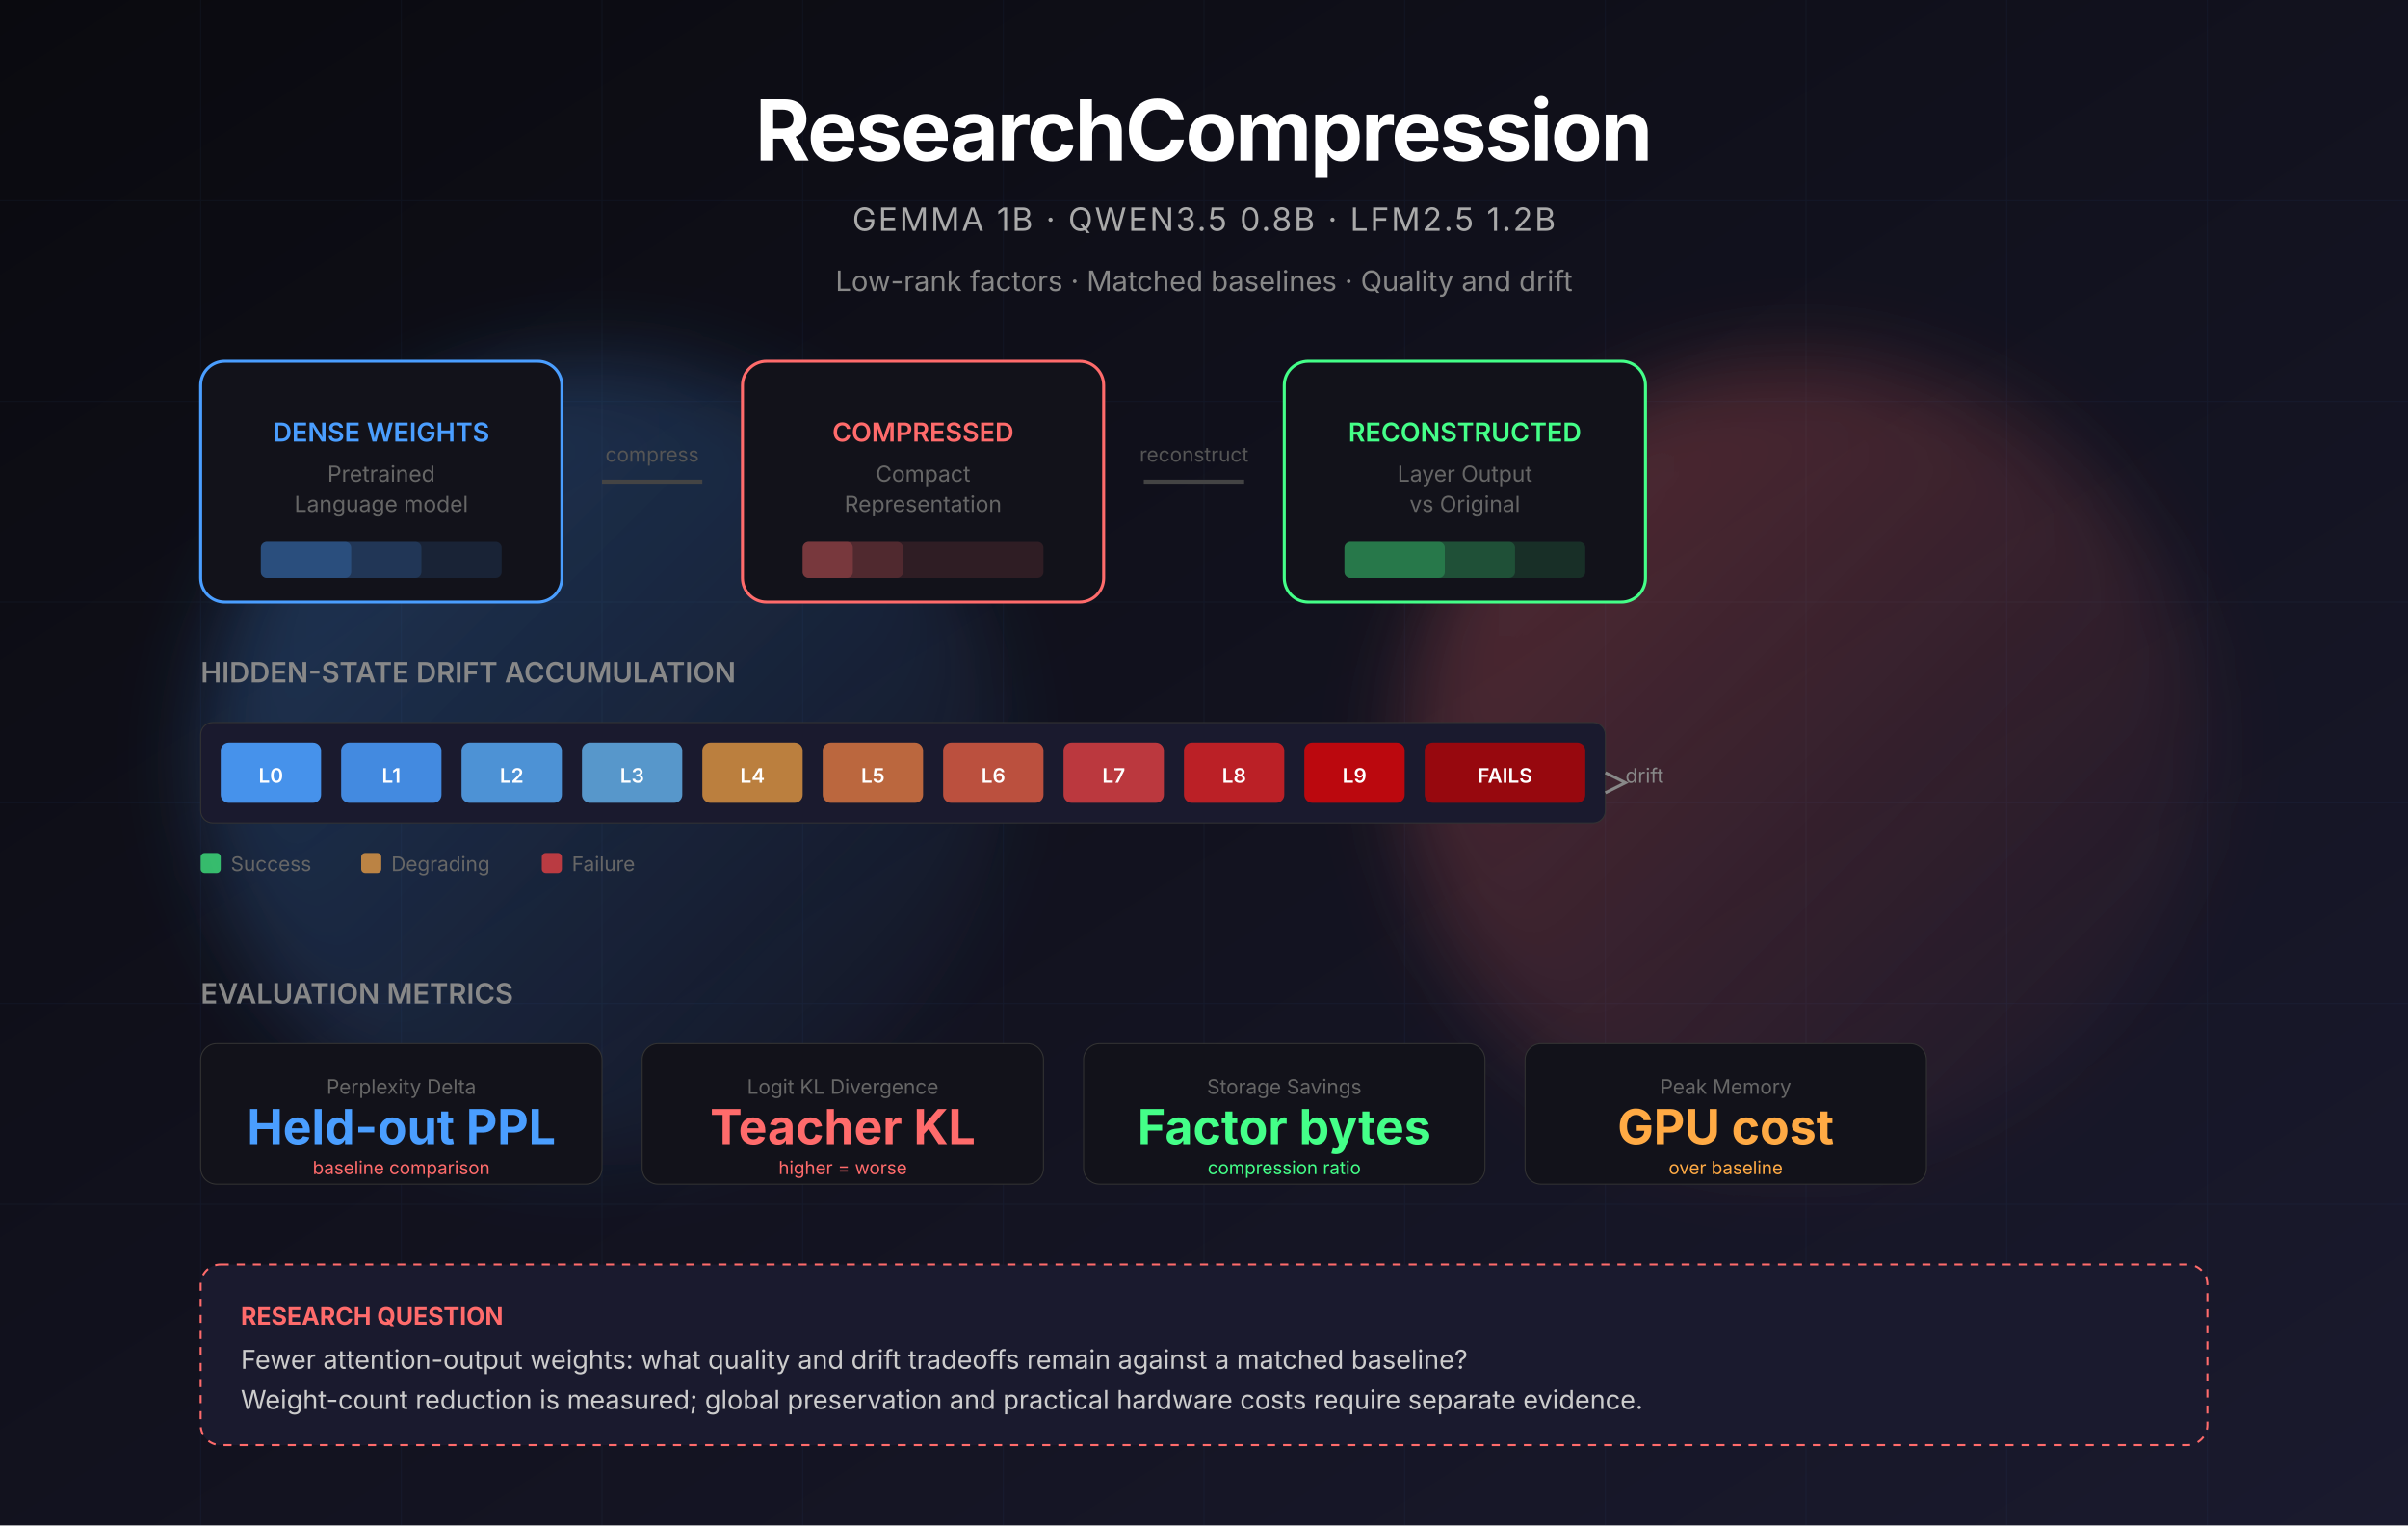
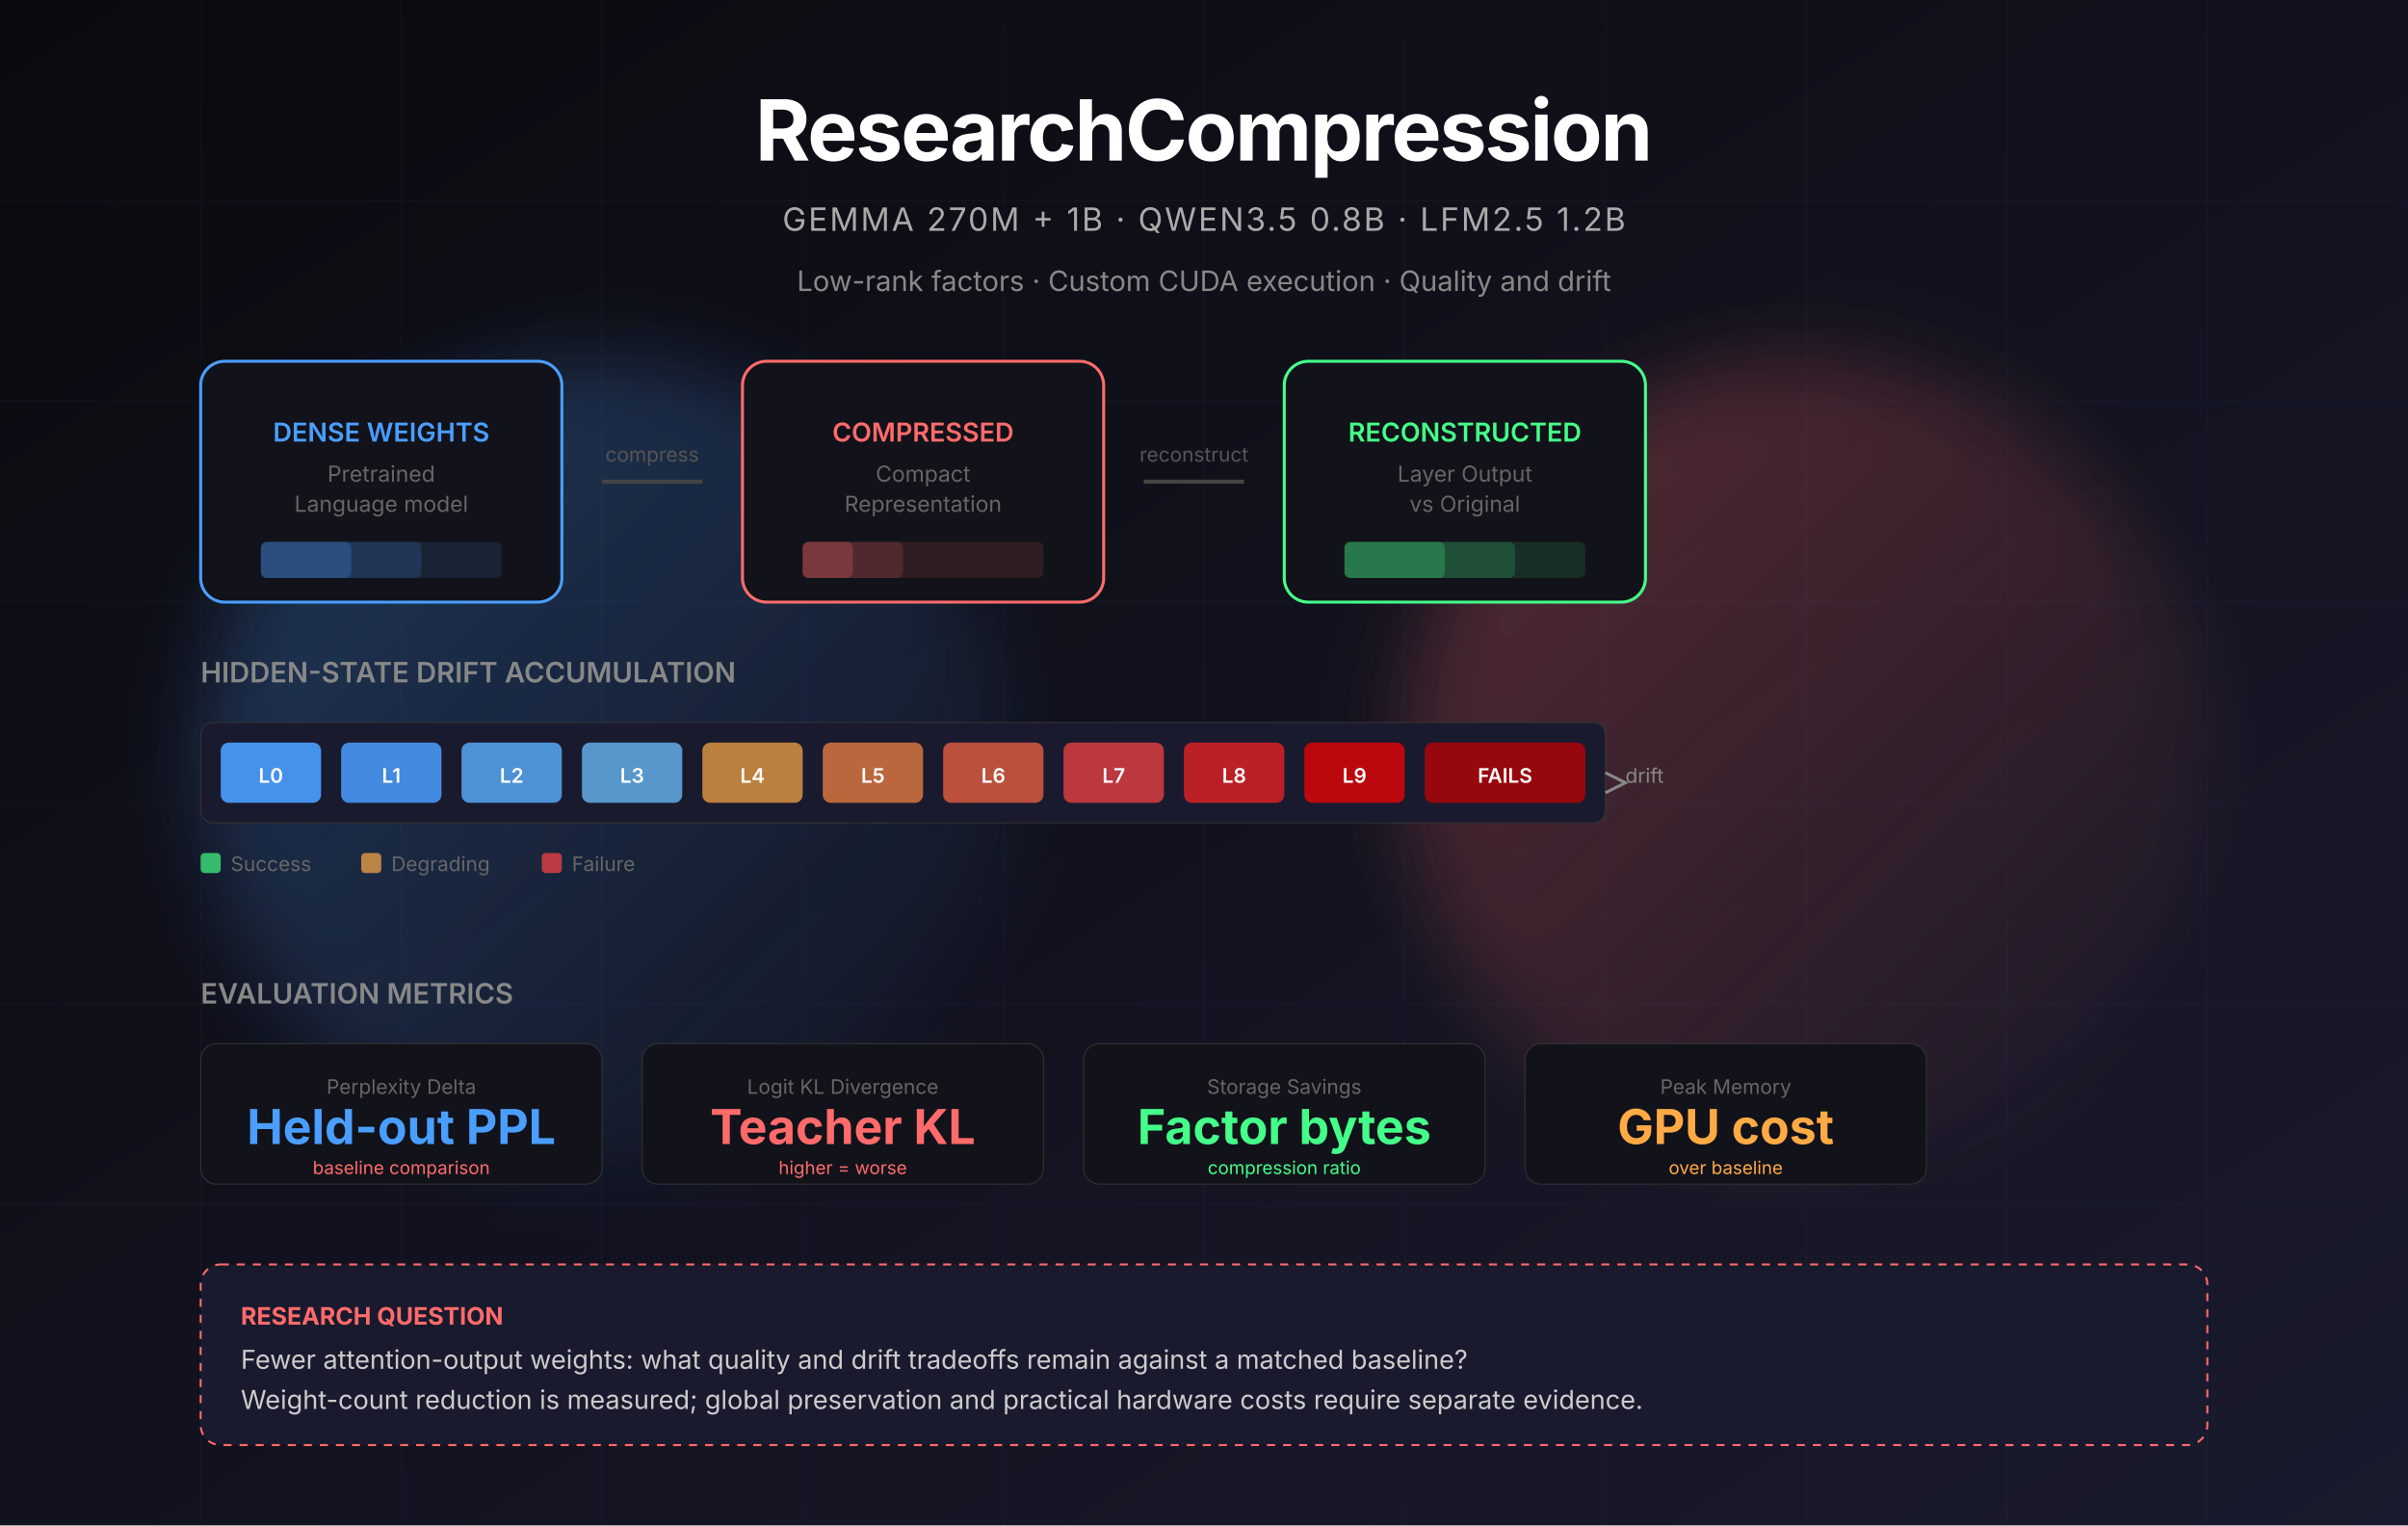
<svg xmlns="http://www.w3.org/2000/svg" width="1200" height="760" viewBox="0 0 1200 760">
  <defs>
    <linearGradient id="bg" x1="0" y1="0" x2="1" y2="1">
      <stop offset="0%" stop-color="#0a0a0f" />
      <stop offset="100%" stop-color="#1a1a2e" />
    </linearGradient>
    <linearGradient id="glow1" x1="0" y1="0" x2="1" y2="1">
      <stop offset="0%" stop-color="#4a9eff" stop-opacity="0.3" />
      <stop offset="100%" stop-color="#4a9eff" stop-opacity="0" />
    </linearGradient>
    <linearGradient id="glow2" x1="0" y1="0" x2="1" y2="1">
      <stop offset="0%" stop-color="#ff6b6b" stop-opacity="0.3" />
      <stop offset="100%" stop-color="#ff6b6b" stop-opacity="0" />
    </linearGradient>
    <filter id="blur" x="-50%" y="-50%" width="200%" height="200%">
      <feGaussianBlur stdDeviation="20" />
    </filter>
    <filter id="shadow" x="-20%" y="-20%" width="140%" height="140%">
      <feDropShadow dx="0" dy="2" stdDeviation="4" flood-color="#000" flood-opacity="0.5" />
    </filter>
  </defs>
  <rect width="1200" height="760" fill="url(#bg)" />
  <g opacity="0.05" stroke="#4a9eff" stroke-width="0.5">
    <line x1="0" y1="100" x2="1200" y2="100" />
    <line x1="0" y1="200" x2="1200" y2="200" />
    <line x1="0" y1="300" x2="1200" y2="300" />
    <line x1="0" y1="400" x2="1200" y2="400" />
    <line x1="0" y1="500" x2="1200" y2="500" />
    <line x1="0" y1="600" x2="1200" y2="600" />
    <line x1="100" y1="0" x2="100" y2="760" />
    <line x1="200" y1="0" x2="200" y2="760" />
    <line x1="300" y1="0" x2="300" y2="760" />
    <line x1="400" y1="0" x2="400" y2="760" />
    <line x1="500" y1="0" x2="500" y2="760" />
    <line x1="600" y1="0" x2="600" y2="760" />
    <line x1="700" y1="0" x2="700" y2="760" />
    <line x1="800" y1="0" x2="800" y2="760" />
    <line x1="900" y1="0" x2="900" y2="760" />
    <line x1="1000" y1="0" x2="1000" y2="760" />
    <line x1="1100" y1="0" x2="1100" y2="760" />
  </g>
  <circle cx="300" cy="380" r="200" fill="url(#glow1)" filter="url(#blur)" />
  <circle cx="900" cy="380" r="200" fill="url(#glow2)" filter="url(#blur)" />
  <text x="600" y="80" font-family="'Inter', 'Segoe UI', system-ui, sans-serif" font-size="42" font-weight="700" fill="#ffffff" text-anchor="middle" letter-spacing="-1">ResearchCompression</text>
-   <text x="600" y="115" font-family="'Inter', 'Segoe UI', system-ui, sans-serif" font-size="16" fill="#aaa" text-anchor="middle" letter-spacing="1">GEMMA 1B · QWEN3.5 0.8B · LFM2.5 1.2B</text>
-   <text x="600" y="145" font-family="'Inter', 'Segoe UI', system-ui, sans-serif" font-size="14" fill="#888" text-anchor="middle">Low-rank factors · Matched baselines · Quality and drift</text>
+   <text x="600" y="115" font-family="'Inter', 'Segoe UI', system-ui, sans-serif" font-size="16" fill="#aaa" text-anchor="middle" letter-spacing="1">GEMMA 270M + 1B · QWEN3.5 0.8B · LFM2.5 1.2B</text>
+   <text x="600" y="145" font-family="'Inter', 'Segoe UI', system-ui, sans-serif" font-size="14" fill="#888" text-anchor="middle">Low-rank factors · Custom CUDA execution · Quality and drift</text>
  <g transform="translate(100, 180)">
    <rect x="0" y="0" width="180" height="120" rx="12" fill="#12121a" stroke="#4a9eff" stroke-width="1.5" />
    <text x="90" y="40" font-family="'Inter', 'Segoe UI', system-ui, sans-serif" font-size="13" fill="#4a9eff" text-anchor="middle" font-weight="600">DENSE WEIGHTS</text>
    <text x="90" y="60" font-family="'Inter', 'Segoe UI', system-ui, sans-serif" font-size="11" fill="#666" text-anchor="middle">Pretrained</text>
    <text x="90" y="75" font-family="'Inter', 'Segoe UI', system-ui, sans-serif" font-size="11" fill="#666" text-anchor="middle">Language model</text>
    <g opacity="0.6">
      <rect x="30" y="90" width="120" height="18" rx="3" fill="#4a9eff" opacity="0.2" />
      <rect x="30" y="90" width="80" height="18" rx="3" fill="#4a9eff" opacity="0.3" />
      <rect x="30" y="90" width="45" height="18" rx="3" fill="#4a9eff" opacity="0.5" />
    </g>
    <path d="M 200 60 L 250 60" stroke="#444" stroke-width="2" fill="none" marker-end="url(#arrowhead)" />
    <text x="225" y="50" font-family="'Inter', 'Segoe UI', system-ui, sans-serif" font-size="10" fill="#555" text-anchor="middle">compress</text>
    <rect x="270" y="0" width="180" height="120" rx="12" fill="#12121a" stroke="#ff6b6b" stroke-width="1.5" />
    <text x="360" y="40" font-family="'Inter', 'Segoe UI', system-ui, sans-serif" font-size="13" fill="#ff6b6b" text-anchor="middle" font-weight="600">COMPRESSED</text>
    <text x="360" y="60" font-family="'Inter', 'Segoe UI', system-ui, sans-serif" font-size="11" fill="#666" text-anchor="middle">Compact</text>
    <text x="360" y="75" font-family="'Inter', 'Segoe UI', system-ui, sans-serif" font-size="11" fill="#666" text-anchor="middle">Representation</text>
    <g opacity="0.6">
      <rect x="300" y="90" width="120" height="18" rx="3" fill="#ff6b6b" opacity="0.2" />
      <rect x="300" y="90" width="50" height="18" rx="3" fill="#ff6b6b" opacity="0.3" />
      <rect x="300" y="90" width="25" height="18" rx="3" fill="#ff6b6b" opacity="0.5" />
    </g>
    <path d="M 470 60 L 520 60" stroke="#444" stroke-width="2" fill="none" />
    <text x="495" y="50" font-family="'Inter', 'Segoe UI', system-ui, sans-serif" font-size="10" fill="#555" text-anchor="middle">reconstruct</text>
    <rect x="540" y="0" width="180" height="120" rx="12" fill="#12121a" stroke="#44ff88" stroke-width="1.5" />
    <text x="630" y="40" font-family="'Inter', 'Segoe UI', system-ui, sans-serif" font-size="13" fill="#44ff88" text-anchor="middle" font-weight="600">RECONSTRUCTED</text>
    <text x="630" y="60" font-family="'Inter', 'Segoe UI', system-ui, sans-serif" font-size="11" fill="#666" text-anchor="middle">Layer Output</text>
    <text x="630" y="75" font-family="'Inter', 'Segoe UI', system-ui, sans-serif" font-size="11" fill="#666" text-anchor="middle">vs Original</text>
    <g opacity="0.6">
      <rect x="570" y="90" width="120" height="18" rx="3" fill="#44ff88" opacity="0.2" />
      <rect x="570" y="90" width="85" height="18" rx="3" fill="#44ff88" opacity="0.3" />
      <rect x="570" y="90" width="50" height="18" rx="3" fill="#44ff88" opacity="0.5" />
    </g>
  </g>
  <g transform="translate(100, 340)">
    <text x="0" y="0" font-family="'Inter', 'Segoe UI', system-ui, sans-serif" font-size="14" fill="#888" font-weight="600">HIDDEN-STATE DRIFT ACCUMULATION</text>
    <g transform="translate(0, 20)">
      <rect x="0" y="0" width="700" height="50" rx="6" fill="#1a1a2e" stroke="#333" stroke-width="0.5" />
      <g>
        <rect x="10" y="10" width="50" height="30" rx="4" fill="#4a9eff" opacity="0.9" />
        <text x="35" y="30" font-family="'Inter', 'Segoe UI', system-ui, sans-serif" font-size="10" fill="#fff" text-anchor="middle" font-weight="600">L0</text>
        <rect x="70" y="10" width="50" height="30" rx="4" fill="#4a9eff" opacity="0.85" />
        <text x="95" y="30" font-family="'Inter', 'Segoe UI', system-ui, sans-serif" font-size="10" fill="#fff" text-anchor="middle" font-weight="600">L1</text>
        <rect x="130" y="10" width="50" height="30" rx="4" fill="#5ab0ff" opacity="0.8" />
        <text x="155" y="30" font-family="'Inter', 'Segoe UI', system-ui, sans-serif" font-size="10" fill="#fff" text-anchor="middle" font-weight="600">L2</text>
        <rect x="190" y="10" width="50" height="30" rx="4" fill="#6bc0ff" opacity="0.75" />
        <text x="215" y="30" font-family="'Inter', 'Segoe UI', system-ui, sans-serif" font-size="10" fill="#fff" text-anchor="middle" font-weight="600">L3</text>
        <rect x="250" y="10" width="50" height="30" rx="4" fill="#ffaa44" opacity="0.7" />
        <text x="275" y="30" font-family="'Inter', 'Segoe UI', system-ui, sans-serif" font-size="10" fill="#fff" text-anchor="middle" font-weight="600">L4</text>
        <rect x="310" y="10" width="50" height="30" rx="4" fill="#ff8844" opacity="0.7" />
        <text x="335" y="30" font-family="'Inter', 'Segoe UI', system-ui, sans-serif" font-size="10" fill="#fff" text-anchor="middle" font-weight="600">L5</text>
        <rect x="370" y="10" width="50" height="30" rx="4" fill="#ff6644" opacity="0.7" />
        <text x="395" y="30" font-family="'Inter', 'Segoe UI', system-ui, sans-serif" font-size="10" fill="#fff" text-anchor="middle" font-weight="600">L6</text>
        <rect x="430" y="10" width="50" height="30" rx="4" fill="#ff4444" opacity="0.7" />
        <text x="455" y="30" font-family="'Inter', 'Segoe UI', system-ui, sans-serif" font-size="10" fill="#fff" text-anchor="middle" font-weight="600">L7</text>
        <rect x="490" y="10" width="50" height="30" rx="4" fill="#ff2222" opacity="0.7" />
        <text x="515" y="30" font-family="'Inter', 'Segoe UI', system-ui, sans-serif" font-size="10" fill="#fff" text-anchor="middle" font-weight="600">L8</text>
        <rect x="550" y="10" width="50" height="30" rx="4" fill="#ff0000" opacity="0.7" />
        <text x="575" y="30" font-family="'Inter', 'Segoe UI', system-ui, sans-serif" font-size="10" fill="#fff" text-anchor="middle" font-weight="600">L9</text>
        <rect x="610" y="10" width="80" height="30" rx="4" fill="#cc0000" opacity="0.7" />
        <text x="650" y="30" font-family="'Inter', 'Segoe UI', system-ui, sans-serif" font-size="10" fill="#fff" text-anchor="middle" font-weight="600">FAILS</text>
      </g>
      <text x="710" y="30" font-family="'Inter', 'Segoe UI', system-ui, sans-serif" font-size="10" fill="#888">drift</text>
      <path d="M 700 25 L 710 30 L 700 35" stroke="#888" stroke-width="1.5" fill="none" />
    </g>
    <g transform="translate(0, 85)">
      <rect x="0" y="0" width="10" height="10" rx="2" fill="#44ff88" opacity="0.7" />
      <text x="15" y="9" font-family="'Inter', 'Segoe UI', system-ui, sans-serif" font-size="10" fill="#666">Success</text>
      <rect x="80" y="0" width="10" height="10" rx="2" fill="#ffaa44" opacity="0.7" />
      <text x="95" y="9" font-family="'Inter', 'Segoe UI', system-ui, sans-serif" font-size="10" fill="#666">Degrading</text>
      <rect x="170" y="0" width="10" height="10" rx="2" fill="#ff4444" opacity="0.7" />
      <text x="185" y="9" font-family="'Inter', 'Segoe UI', system-ui, sans-serif" font-size="10" fill="#666">Failure</text>
    </g>
  </g>
  <g transform="translate(100, 500)">
    <text x="0" y="0" font-family="'Inter', 'Segoe UI', system-ui, sans-serif" font-size="14" fill="#888" font-weight="600">EVALUATION METRICS</text>
    <g transform="translate(0, 20)">
      <rect x="0" y="0" width="200" height="70" rx="8" fill="#12121a" stroke="#333" stroke-width="0.5" />
      <text x="100" y="25" font-family="'Inter', 'Segoe UI', system-ui, sans-serif" font-size="10" fill="#666" text-anchor="middle">Perplexity Delta</text>
      <text x="100" y="50" font-family="'Inter', 'Segoe UI', system-ui, sans-serif" font-size="24" fill="#4a9eff" text-anchor="middle" font-weight="700">Held-out PPL</text>
      <text x="100" y="65" font-family="'Inter', 'Segoe UI', system-ui, sans-serif" font-size="9" fill="#ff6b6b" text-anchor="middle">baseline comparison</text>
      <rect x="220" y="0" width="200" height="70" rx="8" fill="#12121a" stroke="#333" stroke-width="0.5" />
      <text x="320" y="25" font-family="'Inter', 'Segoe UI', system-ui, sans-serif" font-size="10" fill="#666" text-anchor="middle">Logit KL Divergence</text>
      <text x="320" y="50" font-family="'Inter', 'Segoe UI', system-ui, sans-serif" font-size="24" fill="#ff6b6b" text-anchor="middle" font-weight="700">Teacher KL</text>
      <text x="320" y="65" font-family="'Inter', 'Segoe UI', system-ui, sans-serif" font-size="9" fill="#ff6b6b" text-anchor="middle">higher = worse</text>
      <rect x="440" y="0" width="200" height="70" rx="8" fill="#12121a" stroke="#333" stroke-width="0.5" />
      <text x="540" y="25" font-family="'Inter', 'Segoe UI', system-ui, sans-serif" font-size="10" fill="#666" text-anchor="middle">Storage Savings</text>
      <text x="540" y="50" font-family="'Inter', 'Segoe UI', system-ui, sans-serif" font-size="24" fill="#44ff88" text-anchor="middle" font-weight="700">Factor bytes</text>
      <text x="540" y="65" font-family="'Inter', 'Segoe UI', system-ui, sans-serif" font-size="9" fill="#44ff88" text-anchor="middle">compression ratio</text>
      <rect x="660" y="0" width="200" height="70" rx="8" fill="#12121a" stroke="#333" stroke-width="0.5" />
      <text x="760" y="25" font-family="'Inter', 'Segoe UI', system-ui, sans-serif" font-size="10" fill="#666" text-anchor="middle">Peak Memory</text>
      <text x="760" y="50" font-family="'Inter', 'Segoe UI', system-ui, sans-serif" font-size="24" fill="#ffaa44" text-anchor="middle" font-weight="700">GPU cost</text>
      <text x="760" y="65" font-family="'Inter', 'Segoe UI', system-ui, sans-serif" font-size="9" fill="#ffaa44" text-anchor="middle">over baseline</text>
    </g>
  </g>
  <g transform="translate(100, 630)">
    <rect x="0" y="0" width="1000" height="90" rx="10" fill="#1a1a2e" stroke="#ff6b6b" stroke-width="1" stroke-dasharray="4,4" />
    <text x="20" y="30" font-family="'Inter', 'Segoe UI', system-ui, sans-serif" font-size="12" fill="#ff6b6b" font-weight="700">RESEARCH QUESTION</text>
    <text x="20" y="52" font-family="'Inter', 'Segoe UI', system-ui, sans-serif" font-size="13" fill="#ccc">Fewer attention-output weights: what quality and drift tradeoffs remain against a matched baseline?</text>
    <text x="20" y="72" font-family="'Inter', 'Segoe UI', system-ui, sans-serif" font-size="13" fill="#ccc">Weight-count reduction is measured; global preservation and practical hardware costs require separate evidence.</text>
  </g>
</svg>
